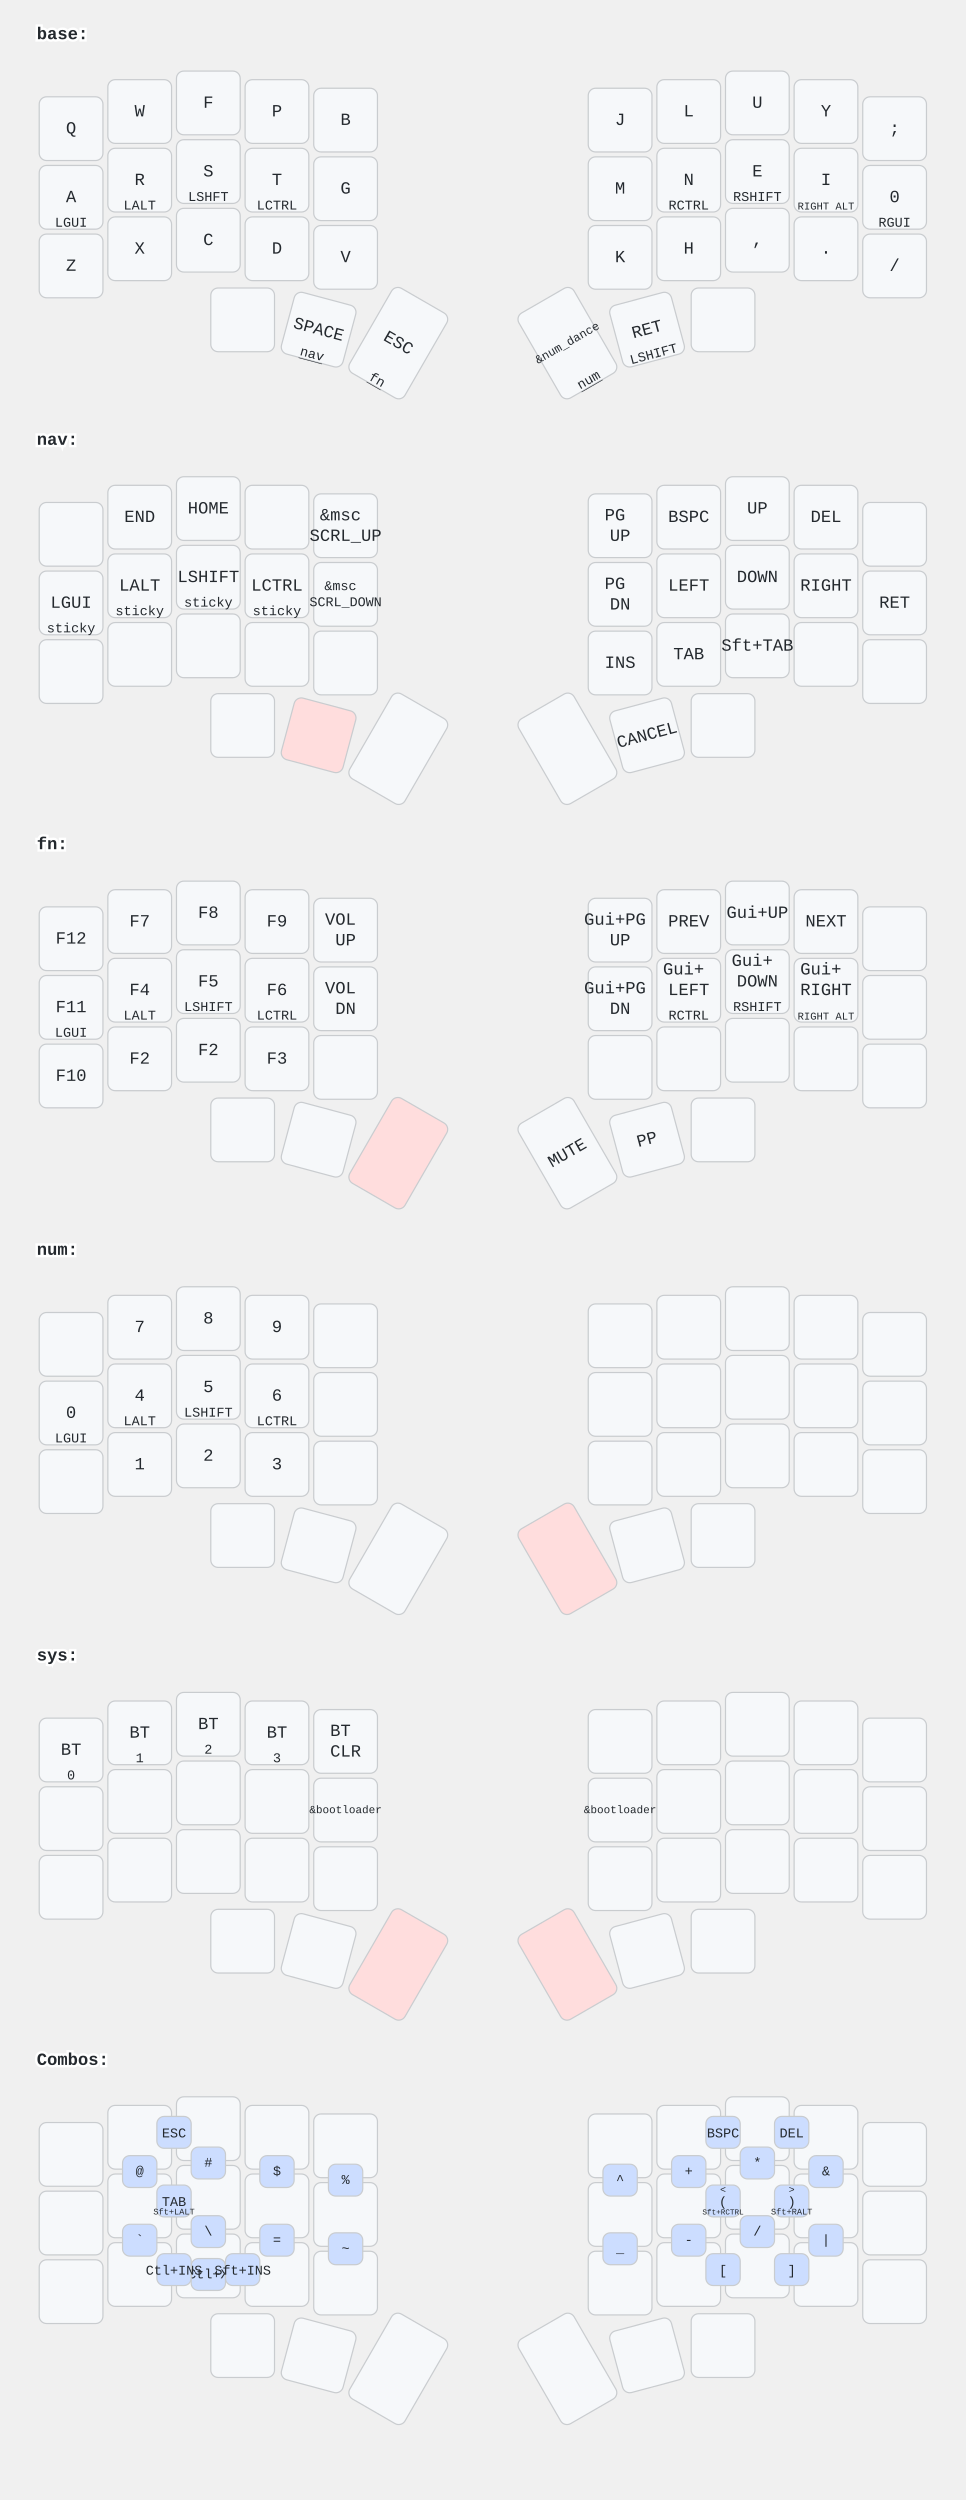
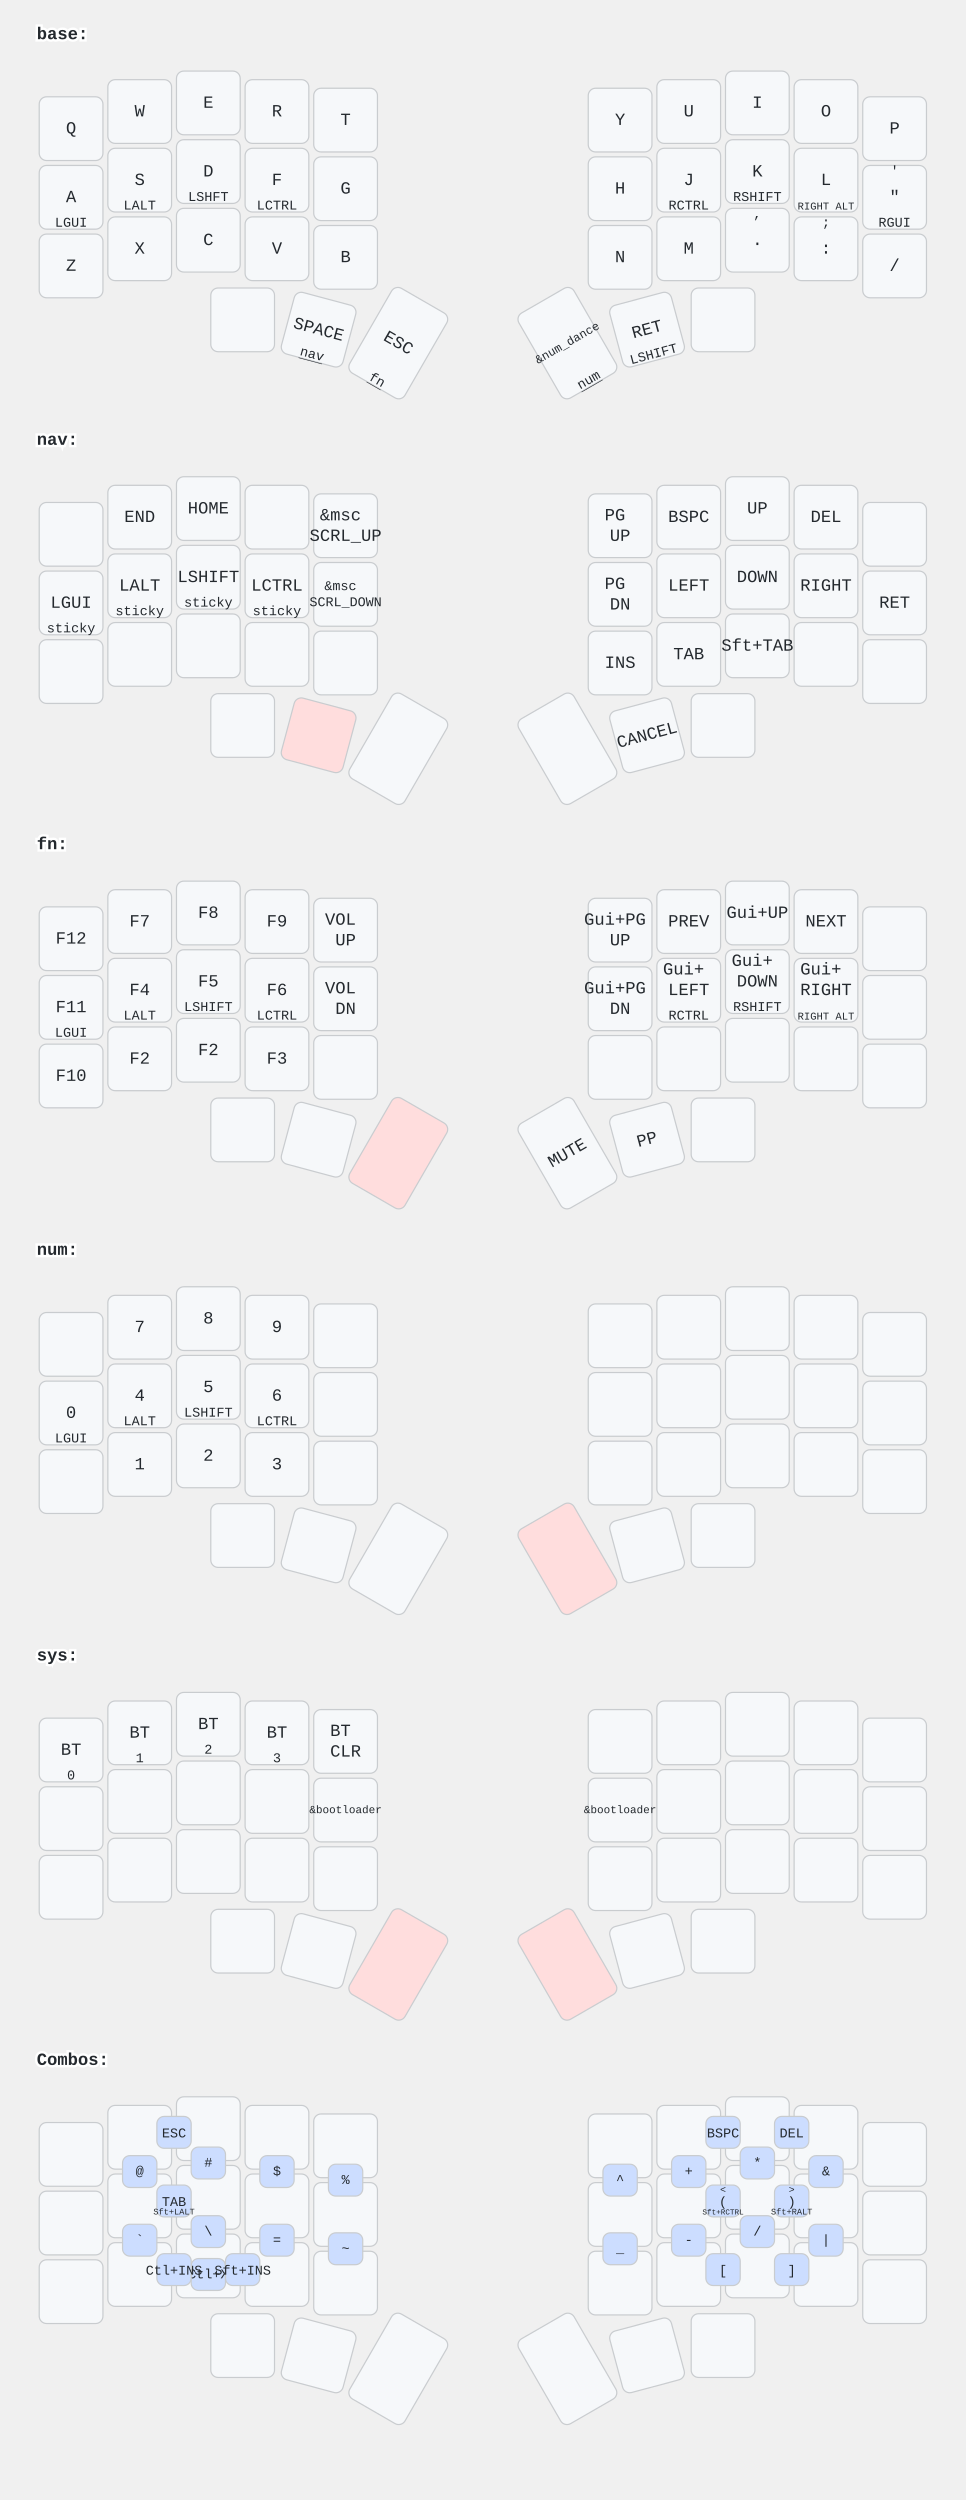
<svg xmlns="http://www.w3.org/2000/svg" width="788" height="2040" viewBox="0 0 788 2040" class="keymap">
  <style>/* inherit to force styles through use tags */
svg path {
    fill: inherit;
}

/* font and background color specifications */
svg.keymap {
    font-family: SFMono-Regular,Consolas,Liberation Mono,Menlo,monospace;
    font-size: 14px;
    font-kerning: normal;
    text-rendering: optimizeLegibility;
    fill: #24292e;
}

/* default key styling */
rect.key {
    fill: #f6f8fa;
}

rect.key, rect.combo {
    stroke: #c9cccf;
    stroke-width: 1;
}

/* default key side styling, only used is draw_key_sides is set */
rect.side {
    filter: brightness(90%);
}

/* color accent for combo boxes */
rect.combo, rect.combo-separate {
    fill: #cdf;
}

/* color accent for held keys */
rect.held, rect.combo.held {
    fill: #fdd;
}

/* color accent for ghost (optional) keys */
rect.ghost, rect.combo.ghost {
    stroke-dasharray: 4, 4;
    stroke-width: 2;
}

text {
    text-anchor: middle;
    dominant-baseline: middle;
}

/* styling for layer labels */
text.label {
    font-weight: bold;
    text-anchor: start;
    stroke: white;
    stroke-width: 4;
    paint-order: stroke;
}

/* styling for optional footer */
text.footer {
    text-anchor: end;
    dominant-baseline: auto;
    stroke: white;
    stroke-width: 4;
    paint-order: stroke;
}

/* styling for combo tap, and key non-tap label text */
text.combo, text.hold, text.shifted, text.left, text.right {
    font-size: 11px;
}

text.hold {
    text-anchor: middle;
    dominant-baseline: auto;
}

text.shifted {
    text-anchor: middle;
    dominant-baseline: hanging;
}

text.left {
    text-anchor: start;
}

text.right {
    text-anchor: end;
}

text.layer-activator {
    text-decoration: underline;
}

/* styling for hold/shifted label text in combo box */
text.combo.hold, text.combo.shifted, text.combo.left, text.combo.right {
    font-size: 8px;
}

/* lighter symbol for transparent keys */
text.trans {
    fill: #7b7e81;
}

/* styling for combo dendrons */
path.combo {
    stroke-width: 1;
    stroke: gray;
    fill: none;
}

/* Start Tabler Icons Cleanup */
/* cannot use height/width with glyphs */
.icon-tabler &gt; path {
    fill: inherit;
    stroke: inherit;
    stroke-width: 2;
}
/* hide tabler's default box */
.icon-tabler &gt; path[stroke="none"][fill="none"] {
    visibility: hidden;
}
/* End Tabler Icons Cleanup */
</style>
  <g transform="translate(30, 0)" class="layer-base">
    <text x="0" y="28" class="label" id="base">base:</text>
    <g transform="translate(0, 56)">
      <g transform="translate(28, 49)" class="key keypos-0">
        <rect rx="6" ry="6" x="-26" y="-26" width="52" height="52" class="key" />
        <text x="0" y="0" class="key tap">Q</text>
      </g>
      <g transform="translate(84, 35)" class="key keypos-1">
        <rect rx="6" ry="6" x="-26" y="-26" width="52" height="52" class="key" />
        <text x="0" y="0" class="key tap">W</text>
      </g>
      <g transform="translate(140, 28)" class="key keypos-2">
        <rect rx="6" ry="6" x="-26" y="-26" width="52" height="52" class="key" />
-         <text x="0" y="0" class="key tap">F</text>
+         <text x="0" y="0" class="key tap">E</text>
      </g>
      <g transform="translate(196, 35)" class="key keypos-3">
        <rect rx="6" ry="6" x="-26" y="-26" width="52" height="52" class="key" />
+         <text x="0" y="0" class="key tap">R</text>
+       </g>
+       <g transform="translate(252, 42)" class="key keypos-4">
+         <rect rx="6" ry="6" x="-26" y="-26" width="52" height="52" class="key" />
+         <text x="0" y="0" class="key tap">T</text>
+       </g>
+       <g transform="translate(476, 42)" class="key keypos-5">
+         <rect rx="6" ry="6" x="-26" y="-26" width="52" height="52" class="key" />
+         <text x="0" y="0" class="key tap">Y</text>
+       </g>
+       <g transform="translate(532, 35)" class="key keypos-6">
+         <rect rx="6" ry="6" x="-26" y="-26" width="52" height="52" class="key" />
+         <text x="0" y="0" class="key tap">U</text>
+       </g>
+       <g transform="translate(588, 28)" class="key keypos-7">
+         <rect rx="6" ry="6" x="-26" y="-26" width="52" height="52" class="key" />
+         <text x="0" y="0" class="key tap">I</text>
+       </g>
+       <g transform="translate(644, 35)" class="key keypos-8">
+         <rect rx="6" ry="6" x="-26" y="-26" width="52" height="52" class="key" />
+         <text x="0" y="0" class="key tap">O</text>
+       </g>
+       <g transform="translate(700, 49)" class="key keypos-9">
+         <rect rx="6" ry="6" x="-26" y="-26" width="52" height="52" class="key" />
        <text x="0" y="0" class="key tap">P</text>
-       </g>
-       <g transform="translate(252, 42)" class="key keypos-4">
-         <rect rx="6" ry="6" x="-26" y="-26" width="52" height="52" class="key" />
-         <text x="0" y="0" class="key tap">B</text>
-       </g>
-       <g transform="translate(476, 42)" class="key keypos-5">
-         <rect rx="6" ry="6" x="-26" y="-26" width="52" height="52" class="key" />
-         <text x="0" y="0" class="key tap">J</text>
-       </g>
-       <g transform="translate(532, 35)" class="key keypos-6">
-         <rect rx="6" ry="6" x="-26" y="-26" width="52" height="52" class="key" />
-         <text x="0" y="0" class="key tap">L</text>
-       </g>
-       <g transform="translate(588, 28)" class="key keypos-7">
-         <rect rx="6" ry="6" x="-26" y="-26" width="52" height="52" class="key" />
-         <text x="0" y="0" class="key tap">U</text>
-       </g>
-       <g transform="translate(644, 35)" class="key keypos-8">
-         <rect rx="6" ry="6" x="-26" y="-26" width="52" height="52" class="key" />
-         <text x="0" y="0" class="key tap">Y</text>
-       </g>
-       <g transform="translate(700, 49)" class="key keypos-9">
-         <rect rx="6" ry="6" x="-26" y="-26" width="52" height="52" class="key" />
-         <text x="0" y="0" class="key tap">;</text>
      </g>
      <g transform="translate(28, 105)" class="key keypos-10">
        <rect rx="6" ry="6" x="-26" y="-26" width="52" height="52" class="key" />
        <text x="0" y="0" class="key tap">A</text>
        <text x="0" y="24" class="key hold">LGUI</text>
      </g>
      <g transform="translate(84, 91)" class="key keypos-11">
        <rect rx="6" ry="6" x="-26" y="-26" width="52" height="52" class="key" />
-         <text x="0" y="0" class="key tap">R</text>
+         <text x="0" y="0" class="key tap">S</text>
        <text x="0" y="24" class="key hold">LALT</text>
      </g>
      <g transform="translate(140, 84)" class="key keypos-12">
        <rect rx="6" ry="6" x="-26" y="-26" width="52" height="52" class="key" />
-         <text x="0" y="0" class="key tap">S</text>
+         <text x="0" y="0" class="key tap">D</text>
        <text x="0" y="24" class="key hold">LSHFT</text>
      </g>
      <g transform="translate(196, 91)" class="key keypos-13">
        <rect rx="6" ry="6" x="-26" y="-26" width="52" height="52" class="key" />
-         <text x="0" y="0" class="key tap">T</text>
+         <text x="0" y="0" class="key tap">F</text>
        <text x="0" y="24" class="key hold">LCTRL</text>
      </g>
      <g transform="translate(252, 98)" class="key keypos-14">
        <rect rx="6" ry="6" x="-26" y="-26" width="52" height="52" class="key" />
        <text x="0" y="0" class="key tap">G</text>
      </g>
      <g transform="translate(476, 98)" class="key keypos-15">
        <rect rx="6" ry="6" x="-26" y="-26" width="52" height="52" class="key" />
-         <text x="0" y="0" class="key tap">M</text>
+         <text x="0" y="0" class="key tap">H</text>
      </g>
      <g transform="translate(532, 91)" class="key keypos-16">
        <rect rx="6" ry="6" x="-26" y="-26" width="52" height="52" class="key" />
-         <text x="0" y="0" class="key tap">N</text>
+         <text x="0" y="0" class="key tap">J</text>
        <text x="0" y="24" class="key hold">RCTRL</text>
      </g>
      <g transform="translate(588, 84)" class="key keypos-17">
        <rect rx="6" ry="6" x="-26" y="-26" width="52" height="52" class="key" />
-         <text x="0" y="0" class="key tap">E</text>
+         <text x="0" y="0" class="key tap">K</text>
        <text x="0" y="24" class="key hold">RSHIFT</text>
      </g>
      <g transform="translate(644, 91)" class="key keypos-18">
        <rect rx="6" ry="6" x="-26" y="-26" width="52" height="52" class="key" />
-         <text x="0" y="0" class="key tap">I</text>
+         <text x="0" y="0" class="key tap">L</text>
        <text x="0" y="24" class="key hold">
          <tspan style="font-size: 78%">RIGHT ALT</tspan>
        </text>
      </g>
      <g transform="translate(700, 105)" class="key keypos-19">
        <rect rx="6" ry="6" x="-26" y="-26" width="52" height="52" class="key" />
-         <text x="0" y="0" class="key tap">0</text>
+         <text x="0" y="0" class="key tap">"</text>
        <text x="0" y="24" class="key hold">RGUI</text>
+         <text x="0" y="-24" class="key shifted">'</text>
      </g>
      <g transform="translate(28, 161)" class="key keypos-20">
        <rect rx="6" ry="6" x="-26" y="-26" width="52" height="52" class="key" />
        <text x="0" y="0" class="key tap">Z</text>
      </g>
      <g transform="translate(84, 147)" class="key keypos-21">
        <rect rx="6" ry="6" x="-26" y="-26" width="52" height="52" class="key" />
        <text x="0" y="0" class="key tap">X</text>
      </g>
      <g transform="translate(140, 140)" class="key keypos-22">
        <rect rx="6" ry="6" x="-26" y="-26" width="52" height="52" class="key" />
        <text x="0" y="0" class="key tap">C</text>
      </g>
      <g transform="translate(196, 147)" class="key keypos-23">
        <rect rx="6" ry="6" x="-26" y="-26" width="52" height="52" class="key" />
-         <text x="0" y="0" class="key tap">D</text>
+         <text x="0" y="0" class="key tap">V</text>
      </g>
      <g transform="translate(252, 154)" class="key keypos-24">
        <rect rx="6" ry="6" x="-26" y="-26" width="52" height="52" class="key" />
-         <text x="0" y="0" class="key tap">V</text>
+         <text x="0" y="0" class="key tap">B</text>
      </g>
      <g transform="translate(476, 154)" class="key keypos-25">
        <rect rx="6" ry="6" x="-26" y="-26" width="52" height="52" class="key" />
-         <text x="0" y="0" class="key tap">K</text>
+         <text x="0" y="0" class="key tap">N</text>
      </g>
      <g transform="translate(532, 147)" class="key keypos-26">
        <rect rx="6" ry="6" x="-26" y="-26" width="52" height="52" class="key" />
-         <text x="0" y="0" class="key tap">H</text>
+         <text x="0" y="0" class="key tap">M</text>
      </g>
      <g transform="translate(588, 140)" class="key keypos-27">
        <rect rx="6" ry="6" x="-26" y="-26" width="52" height="52" class="key" />
-         <text x="0" y="0" class="key tap">,</text>
+         <text x="0" y="0" class="key tap">.</text>
+         <text x="0" y="-24" class="key shifted">,</text>
      </g>
      <g transform="translate(644, 147)" class="key keypos-28">
        <rect rx="6" ry="6" x="-26" y="-26" width="52" height="52" class="key" />
-         <text x="0" y="0" class="key tap">.</text>
+         <text x="0" y="0" class="key tap">:</text>
+         <text x="0" y="-24" class="key shifted">;</text>
      </g>
      <g transform="translate(700, 161)" class="key keypos-29">
        <rect rx="6" ry="6" x="-26" y="-26" width="52" height="52" class="key" />
        <text x="0" y="0" class="key tap">/</text>
      </g>
      <g transform="translate(168, 205)" class="key trans keypos-30">
        <rect rx="6" ry="6" x="-26" y="-26" width="52" height="52" class="key trans" />
      </g>
      <g transform="translate(230, 213) rotate(15.0)" class="key keypos-31">
        <rect rx="6" ry="6" x="-26" y="-26" width="52" height="52" class="key" />
        <text x="0" y="0" class="key tap">SPACE</text>
        <a href="#nav">
          <text x="0" y="24" class="key hold layer-activator">nav</text>
        </a>
      </g>
      <g transform="translate(295, 224) rotate(30.0)" class="key keypos-32">
        <rect rx="6" ry="6" x="-26" y="-40" width="52" height="80" class="key" />
        <text x="0" y="0" class="key tap">ESC</text>
        <a href="#fn">
          <text x="0" y="38" class="key hold layer-activator">fn</text>
        </a>
      </g>
      <g transform="translate(433, 224) rotate(-30.0)" class="key keypos-33">
        <rect rx="6" ry="6" x="-26" y="-40" width="52" height="80" class="key" />
        <text x="0" y="0" class="key tap">
          <tspan style="font-size: 70%">&amp;num_dance</tspan>
        </text>
        <a href="#num">
          <text x="0" y="38" class="key hold layer-activator">num</text>
        </a>
      </g>
      <g transform="translate(498, 213) rotate(-15.0)" class="key keypos-34">
        <rect rx="6" ry="6" x="-26" y="-26" width="52" height="52" class="key" />
        <text x="0" y="0" class="key tap">RET</text>
        <text x="0" y="24" class="key hold">LSHIFT</text>
      </g>
      <g transform="translate(560, 205)" class="key trans keypos-35">
        <rect rx="6" ry="6" x="-26" y="-26" width="52" height="52" class="key trans" />
      </g>
    </g>
  </g>
  <g transform="translate(30, 331)" class="layer-nav">
    <text x="0" y="28" class="label" id="nav">nav:</text>
    <g transform="translate(0, 56)">
      <g transform="translate(28, 49)" class="key trans keypos-0">
        <rect rx="6" ry="6" x="-26" y="-26" width="52" height="52" class="key trans" />
      </g>
      <g transform="translate(84, 35)" class="key keypos-1">
        <rect rx="6" ry="6" x="-26" y="-26" width="52" height="52" class="key" />
        <text x="0" y="0" class="key tap">END</text>
      </g>
      <g transform="translate(140, 28)" class="key keypos-2">
        <rect rx="6" ry="6" x="-26" y="-26" width="52" height="52" class="key" />
        <text x="0" y="0" class="key tap">HOME</text>
      </g>
      <g transform="translate(196, 35)" class="key trans keypos-3">
        <rect rx="6" ry="6" x="-26" y="-26" width="52" height="52" class="key trans" />
      </g>
      <g transform="translate(252, 42)" class="key keypos-4">
        <rect rx="6" ry="6" x="-26" y="-26" width="52" height="52" class="key" />
        <text x="0" y="0" class="key tap">
          <tspan x="0" dy="-0.6em">&amp;msc</tspan>
          <tspan x="0" dy="1.2em">SCRL_UP</tspan>
        </text>
      </g>
      <g transform="translate(476, 42)" class="key keypos-5">
        <rect rx="6" ry="6" x="-26" y="-26" width="52" height="52" class="key" />
        <text x="0" y="0" class="key tap">
          <tspan x="0" dy="-0.6em">PG</tspan>
          <tspan x="0" dy="1.2em">UP</tspan>
        </text>
      </g>
      <g transform="translate(532, 35)" class="key keypos-6">
        <rect rx="6" ry="6" x="-26" y="-26" width="52" height="52" class="key" />
        <text x="0" y="0" class="key tap">BSPC</text>
      </g>
      <g transform="translate(588, 28)" class="key keypos-7">
        <rect rx="6" ry="6" x="-26" y="-26" width="52" height="52" class="key" />
        <text x="0" y="0" class="key tap">UP</text>
      </g>
      <g transform="translate(644, 35)" class="key keypos-8">
        <rect rx="6" ry="6" x="-26" y="-26" width="52" height="52" class="key" />
        <text x="0" y="0" class="key tap">DEL</text>
      </g>
      <g transform="translate(700, 49)" class="key trans keypos-9">
        <rect rx="6" ry="6" x="-26" y="-26" width="52" height="52" class="key trans" />
      </g>
      <g transform="translate(28, 105)" class="key keypos-10">
        <rect rx="6" ry="6" x="-26" y="-26" width="52" height="52" class="key" />
        <text x="0" y="0" class="key tap">LGUI</text>
        <text x="0" y="24" class="key hold">sticky</text>
      </g>
      <g transform="translate(84, 91)" class="key keypos-11">
        <rect rx="6" ry="6" x="-26" y="-26" width="52" height="52" class="key" />
        <text x="0" y="0" class="key tap">LALT</text>
        <text x="0" y="24" class="key hold">sticky</text>
      </g>
      <g transform="translate(140, 84)" class="key keypos-12">
        <rect rx="6" ry="6" x="-26" y="-26" width="52" height="52" class="key" />
        <text x="0" y="0" class="key tap">LSHIFT</text>
        <text x="0" y="24" class="key hold">sticky</text>
      </g>
      <g transform="translate(196, 91)" class="key keypos-13">
        <rect rx="6" ry="6" x="-26" y="-26" width="52" height="52" class="key" />
        <text x="0" y="0" class="key tap">LCTRL</text>
        <text x="0" y="24" class="key hold">sticky</text>
      </g>
      <g transform="translate(252, 98)" class="key keypos-14">
        <rect rx="6" ry="6" x="-26" y="-26" width="52" height="52" class="key" />
        <text x="0" y="0" class="key tap">
          <tspan x="0" dy="-0.6em" style="font-size: 78%">&amp;msc</tspan>
          <tspan x="0" dy="1.2em" style="font-size: 78%">SCRL_DOWN</tspan>
        </text>
      </g>
      <g transform="translate(476, 98)" class="key keypos-15">
        <rect rx="6" ry="6" x="-26" y="-26" width="52" height="52" class="key" />
        <text x="0" y="0" class="key tap">
          <tspan x="0" dy="-0.6em">PG</tspan>
          <tspan x="0" dy="1.2em">DN</tspan>
        </text>
      </g>
      <g transform="translate(532, 91)" class="key keypos-16">
        <rect rx="6" ry="6" x="-26" y="-26" width="52" height="52" class="key" />
        <text x="0" y="0" class="key tap">LEFT</text>
      </g>
      <g transform="translate(588, 84)" class="key keypos-17">
        <rect rx="6" ry="6" x="-26" y="-26" width="52" height="52" class="key" />
        <text x="0" y="0" class="key tap">DOWN</text>
      </g>
      <g transform="translate(644, 91)" class="key keypos-18">
        <rect rx="6" ry="6" x="-26" y="-26" width="52" height="52" class="key" />
        <text x="0" y="0" class="key tap">RIGHT</text>
      </g>
      <g transform="translate(700, 105)" class="key keypos-19">
        <rect rx="6" ry="6" x="-26" y="-26" width="52" height="52" class="key" />
        <text x="0" y="0" class="key tap">RET</text>
      </g>
      <g transform="translate(28, 161)" class="key trans keypos-20">
        <rect rx="6" ry="6" x="-26" y="-26" width="52" height="52" class="key trans" />
      </g>
      <g transform="translate(84, 147)" class="key trans keypos-21">
        <rect rx="6" ry="6" x="-26" y="-26" width="52" height="52" class="key trans" />
      </g>
      <g transform="translate(140, 140)" class="key trans keypos-22">
        <rect rx="6" ry="6" x="-26" y="-26" width="52" height="52" class="key trans" />
      </g>
      <g transform="translate(196, 147)" class="key trans keypos-23">
        <rect rx="6" ry="6" x="-26" y="-26" width="52" height="52" class="key trans" />
      </g>
      <g transform="translate(252, 154)" class="key trans keypos-24">
        <rect rx="6" ry="6" x="-26" y="-26" width="52" height="52" class="key trans" />
      </g>
      <g transform="translate(476, 154)" class="key keypos-25">
        <rect rx="6" ry="6" x="-26" y="-26" width="52" height="52" class="key" />
        <text x="0" y="0" class="key tap">INS</text>
      </g>
      <g transform="translate(532, 147)" class="key keypos-26">
        <rect rx="6" ry="6" x="-26" y="-26" width="52" height="52" class="key" />
        <text x="0" y="0" class="key tap">TAB</text>
      </g>
      <g transform="translate(588, 140)" class="key keypos-27">
        <rect rx="6" ry="6" x="-26" y="-26" width="52" height="52" class="key" />
        <text x="0" y="0" class="key tap">Sft+TAB</text>
      </g>
      <g transform="translate(644, 147)" class="key trans keypos-28">
        <rect rx="6" ry="6" x="-26" y="-26" width="52" height="52" class="key trans" />
      </g>
      <g transform="translate(700, 161)" class="key trans keypos-29">
        <rect rx="6" ry="6" x="-26" y="-26" width="52" height="52" class="key trans" />
      </g>
      <g transform="translate(168, 205)" class="key trans keypos-30">
        <rect rx="6" ry="6" x="-26" y="-26" width="52" height="52" class="key trans" />
      </g>
      <g transform="translate(230, 213) rotate(15.0)" class="key held keypos-31">
        <rect rx="6" ry="6" x="-26" y="-26" width="52" height="52" class="key held" />
      </g>
      <g transform="translate(295, 224) rotate(30.0)" class="key trans keypos-32">
        <rect rx="6" ry="6" x="-26" y="-40" width="52" height="80" class="key trans" />
      </g>
      <g transform="translate(433, 224) rotate(-30.0)" class="key trans keypos-33">
        <rect rx="6" ry="6" x="-26" y="-40" width="52" height="80" class="key trans" />
      </g>
      <g transform="translate(498, 213) rotate(-15.0)" class="key keypos-34">
        <rect rx="6" ry="6" x="-26" y="-26" width="52" height="52" class="key" />
        <text x="0" y="0" class="key tap">CANCEL</text>
      </g>
      <g transform="translate(560, 205)" class="key trans keypos-35">
        <rect rx="6" ry="6" x="-26" y="-26" width="52" height="52" class="key trans" />
      </g>
    </g>
  </g>
  <g transform="translate(30, 661)" class="layer-fn">
    <text x="0" y="28" class="label" id="fn">fn:</text>
    <g transform="translate(0, 56)">
      <g transform="translate(28, 49)" class="key keypos-0">
        <rect rx="6" ry="6" x="-26" y="-26" width="52" height="52" class="key" />
        <text x="0" y="0" class="key tap">F12</text>
      </g>
      <g transform="translate(84, 35)" class="key keypos-1">
        <rect rx="6" ry="6" x="-26" y="-26" width="52" height="52" class="key" />
        <text x="0" y="0" class="key tap">F7</text>
      </g>
      <g transform="translate(140, 28)" class="key keypos-2">
        <rect rx="6" ry="6" x="-26" y="-26" width="52" height="52" class="key" />
        <text x="0" y="0" class="key tap">F8</text>
      </g>
      <g transform="translate(196, 35)" class="key keypos-3">
        <rect rx="6" ry="6" x="-26" y="-26" width="52" height="52" class="key" />
        <text x="0" y="0" class="key tap">F9</text>
      </g>
      <g transform="translate(252, 42)" class="key keypos-4">
        <rect rx="6" ry="6" x="-26" y="-26" width="52" height="52" class="key" />
        <text x="0" y="0" class="key tap">
          <tspan x="0" dy="-0.6em">VOL</tspan>
          <tspan x="0" dy="1.2em">UP</tspan>
        </text>
      </g>
      <g transform="translate(476, 42)" class="key keypos-5">
        <rect rx="6" ry="6" x="-26" y="-26" width="52" height="52" class="key" />
        <text x="0" y="0" class="key tap">
          <tspan x="0" dy="-0.6em">Gui+PG</tspan>
          <tspan x="0" dy="1.2em">UP</tspan>
        </text>
      </g>
      <g transform="translate(532, 35)" class="key keypos-6">
        <rect rx="6" ry="6" x="-26" y="-26" width="52" height="52" class="key" />
        <text x="0" y="0" class="key tap">PREV</text>
      </g>
      <g transform="translate(588, 28)" class="key keypos-7">
        <rect rx="6" ry="6" x="-26" y="-26" width="52" height="52" class="key" />
        <text x="0" y="0" class="key tap">Gui+UP</text>
      </g>
      <g transform="translate(644, 35)" class="key keypos-8">
        <rect rx="6" ry="6" x="-26" y="-26" width="52" height="52" class="key" />
        <text x="0" y="0" class="key tap">NEXT</text>
      </g>
      <g transform="translate(700, 49)" class="key trans keypos-9">
        <rect rx="6" ry="6" x="-26" y="-26" width="52" height="52" class="key trans" />
      </g>
      <g transform="translate(28, 105)" class="key keypos-10">
        <rect rx="6" ry="6" x="-26" y="-26" width="52" height="52" class="key" />
        <text x="0" y="0" class="key tap">F11</text>
        <text x="0" y="24" class="key hold">LGUI</text>
      </g>
      <g transform="translate(84, 91)" class="key keypos-11">
        <rect rx="6" ry="6" x="-26" y="-26" width="52" height="52" class="key" />
        <text x="0" y="0" class="key tap">F4</text>
        <text x="0" y="24" class="key hold">LALT</text>
      </g>
      <g transform="translate(140, 84)" class="key keypos-12">
        <rect rx="6" ry="6" x="-26" y="-26" width="52" height="52" class="key" />
        <text x="0" y="0" class="key tap">F5</text>
        <text x="0" y="24" class="key hold">LSHIFT</text>
      </g>
      <g transform="translate(196, 91)" class="key keypos-13">
        <rect rx="6" ry="6" x="-26" y="-26" width="52" height="52" class="key" />
        <text x="0" y="0" class="key tap">F6</text>
        <text x="0" y="24" class="key hold">LCTRL</text>
      </g>
      <g transform="translate(252, 98)" class="key keypos-14">
        <rect rx="6" ry="6" x="-26" y="-26" width="52" height="52" class="key" />
        <text x="0" y="0" class="key tap">
          <tspan x="0" dy="-0.6em">VOL</tspan>
          <tspan x="0" dy="1.2em">DN</tspan>
        </text>
      </g>
      <g transform="translate(476, 98)" class="key keypos-15">
        <rect rx="6" ry="6" x="-26" y="-26" width="52" height="52" class="key" />
        <text x="0" y="0" class="key tap">
          <tspan x="0" dy="-0.6em">Gui+PG</tspan>
          <tspan x="0" dy="1.2em">DN</tspan>
        </text>
      </g>
      <g transform="translate(532, 91)" class="key keypos-16">
        <rect rx="6" ry="6" x="-26" y="-26" width="52" height="52" class="key" />
        <text x="0" y="0" class="key tap">
          <tspan x="0" dy="-1.2em">Gui+</tspan>
          <tspan x="0" dy="1.2em">LEFT</tspan>
        </text>
        <text x="0" y="24" class="key hold">RCTRL</text>
      </g>
      <g transform="translate(588, 84)" class="key keypos-17">
        <rect rx="6" ry="6" x="-26" y="-26" width="52" height="52" class="key" />
        <text x="0" y="0" class="key tap">
          <tspan x="0" dy="-1.2em">Gui+</tspan>
          <tspan x="0" dy="1.2em">DOWN</tspan>
        </text>
        <text x="0" y="24" class="key hold">RSHIFT</text>
      </g>
      <g transform="translate(644, 91)" class="key keypos-18">
        <rect rx="6" ry="6" x="-26" y="-26" width="52" height="52" class="key" />
        <text x="0" y="0" class="key tap">
          <tspan x="0" dy="-1.2em">Gui+</tspan>
          <tspan x="0" dy="1.2em">RIGHT</tspan>
        </text>
        <text x="0" y="24" class="key hold">
          <tspan style="font-size: 78%">RIGHT ALT</tspan>
        </text>
      </g>
      <g transform="translate(700, 105)" class="key trans keypos-19">
        <rect rx="6" ry="6" x="-26" y="-26" width="52" height="52" class="key trans" />
      </g>
      <g transform="translate(28, 161)" class="key keypos-20">
        <rect rx="6" ry="6" x="-26" y="-26" width="52" height="52" class="key" />
        <text x="0" y="0" class="key tap">F10</text>
      </g>
      <g transform="translate(84, 147)" class="key keypos-21">
        <rect rx="6" ry="6" x="-26" y="-26" width="52" height="52" class="key" />
        <text x="0" y="0" class="key tap">F2</text>
      </g>
      <g transform="translate(140, 140)" class="key keypos-22">
        <rect rx="6" ry="6" x="-26" y="-26" width="52" height="52" class="key" />
        <text x="0" y="0" class="key tap">F2</text>
      </g>
      <g transform="translate(196, 147)" class="key keypos-23">
        <rect rx="6" ry="6" x="-26" y="-26" width="52" height="52" class="key" />
        <text x="0" y="0" class="key tap">F3</text>
      </g>
      <g transform="translate(252, 154)" class="key trans keypos-24">
        <rect rx="6" ry="6" x="-26" y="-26" width="52" height="52" class="key trans" />
      </g>
      <g transform="translate(476, 154)" class="key trans keypos-25">
        <rect rx="6" ry="6" x="-26" y="-26" width="52" height="52" class="key trans" />
      </g>
      <g transform="translate(532, 147)" class="key trans keypos-26">
        <rect rx="6" ry="6" x="-26" y="-26" width="52" height="52" class="key trans" />
      </g>
      <g transform="translate(588, 140)" class="key trans keypos-27">
        <rect rx="6" ry="6" x="-26" y="-26" width="52" height="52" class="key trans" />
      </g>
      <g transform="translate(644, 147)" class="key trans keypos-28">
        <rect rx="6" ry="6" x="-26" y="-26" width="52" height="52" class="key trans" />
      </g>
      <g transform="translate(700, 161)" class="key trans keypos-29">
        <rect rx="6" ry="6" x="-26" y="-26" width="52" height="52" class="key trans" />
      </g>
      <g transform="translate(168, 205)" class="key trans keypos-30">
        <rect rx="6" ry="6" x="-26" y="-26" width="52" height="52" class="key trans" />
      </g>
      <g transform="translate(230, 213) rotate(15.0)" class="key trans keypos-31">
        <rect rx="6" ry="6" x="-26" y="-26" width="52" height="52" class="key trans" />
      </g>
      <g transform="translate(295, 224) rotate(30.0)" class="key held keypos-32">
        <rect rx="6" ry="6" x="-26" y="-40" width="52" height="80" class="key held" />
      </g>
      <g transform="translate(433, 224) rotate(-30.0)" class="key keypos-33">
        <rect rx="6" ry="6" x="-26" y="-40" width="52" height="80" class="key" />
        <text x="0" y="0" class="key tap">MUTE</text>
      </g>
      <g transform="translate(498, 213) rotate(-15.0)" class="key keypos-34">
        <rect rx="6" ry="6" x="-26" y="-26" width="52" height="52" class="key" />
        <text x="0" y="0" class="key tap">PP</text>
      </g>
      <g transform="translate(560, 205)" class="key trans keypos-35">
        <rect rx="6" ry="6" x="-26" y="-26" width="52" height="52" class="key trans" />
      </g>
    </g>
  </g>
  <g transform="translate(30, 992)" class="layer-num">
    <text x="0" y="28" class="label" id="num">num:</text>
    <g transform="translate(0, 56)">
      <g transform="translate(28, 49)" class="key trans keypos-0">
        <rect rx="6" ry="6" x="-26" y="-26" width="52" height="52" class="key trans" />
      </g>
      <g transform="translate(84, 35)" class="key keypos-1">
        <rect rx="6" ry="6" x="-26" y="-26" width="52" height="52" class="key" />
        <text x="0" y="0" class="key tap">7</text>
      </g>
      <g transform="translate(140, 28)" class="key keypos-2">
        <rect rx="6" ry="6" x="-26" y="-26" width="52" height="52" class="key" />
        <text x="0" y="0" class="key tap">8</text>
      </g>
      <g transform="translate(196, 35)" class="key keypos-3">
        <rect rx="6" ry="6" x="-26" y="-26" width="52" height="52" class="key" />
        <text x="0" y="0" class="key tap">9</text>
      </g>
      <g transform="translate(252, 42)" class="key trans keypos-4">
        <rect rx="6" ry="6" x="-26" y="-26" width="52" height="52" class="key trans" />
      </g>
      <g transform="translate(476, 42)" class="key trans keypos-5">
        <rect rx="6" ry="6" x="-26" y="-26" width="52" height="52" class="key trans" />
      </g>
      <g transform="translate(532, 35)" class="key trans keypos-6">
        <rect rx="6" ry="6" x="-26" y="-26" width="52" height="52" class="key trans" />
      </g>
      <g transform="translate(588, 28)" class="key trans keypos-7">
        <rect rx="6" ry="6" x="-26" y="-26" width="52" height="52" class="key trans" />
      </g>
      <g transform="translate(644, 35)" class="key trans keypos-8">
        <rect rx="6" ry="6" x="-26" y="-26" width="52" height="52" class="key trans" />
      </g>
      <g transform="translate(700, 49)" class="key trans keypos-9">
        <rect rx="6" ry="6" x="-26" y="-26" width="52" height="52" class="key trans" />
      </g>
      <g transform="translate(28, 105)" class="key keypos-10">
        <rect rx="6" ry="6" x="-26" y="-26" width="52" height="52" class="key" />
        <text x="0" y="0" class="key tap">0</text>
        <text x="0" y="24" class="key hold">LGUI</text>
      </g>
      <g transform="translate(84, 91)" class="key keypos-11">
        <rect rx="6" ry="6" x="-26" y="-26" width="52" height="52" class="key" />
        <text x="0" y="0" class="key tap">4</text>
        <text x="0" y="24" class="key hold">LALT</text>
      </g>
      <g transform="translate(140, 84)" class="key keypos-12">
        <rect rx="6" ry="6" x="-26" y="-26" width="52" height="52" class="key" />
        <text x="0" y="0" class="key tap">5</text>
        <text x="0" y="24" class="key hold">LSHIFT</text>
      </g>
      <g transform="translate(196, 91)" class="key keypos-13">
        <rect rx="6" ry="6" x="-26" y="-26" width="52" height="52" class="key" />
        <text x="0" y="0" class="key tap">6</text>
        <text x="0" y="24" class="key hold">LCTRL</text>
      </g>
      <g transform="translate(252, 98)" class="key trans keypos-14">
        <rect rx="6" ry="6" x="-26" y="-26" width="52" height="52" class="key trans" />
      </g>
      <g transform="translate(476, 98)" class="key trans keypos-15">
        <rect rx="6" ry="6" x="-26" y="-26" width="52" height="52" class="key trans" />
      </g>
      <g transform="translate(532, 91)" class="key trans keypos-16">
        <rect rx="6" ry="6" x="-26" y="-26" width="52" height="52" class="key trans" />
      </g>
      <g transform="translate(588, 84)" class="key trans keypos-17">
        <rect rx="6" ry="6" x="-26" y="-26" width="52" height="52" class="key trans" />
      </g>
      <g transform="translate(644, 91)" class="key trans keypos-18">
        <rect rx="6" ry="6" x="-26" y="-26" width="52" height="52" class="key trans" />
      </g>
      <g transform="translate(700, 105)" class="key trans keypos-19">
        <rect rx="6" ry="6" x="-26" y="-26" width="52" height="52" class="key trans" />
      </g>
      <g transform="translate(28, 161)" class="key trans keypos-20">
        <rect rx="6" ry="6" x="-26" y="-26" width="52" height="52" class="key trans" />
      </g>
      <g transform="translate(84, 147)" class="key keypos-21">
        <rect rx="6" ry="6" x="-26" y="-26" width="52" height="52" class="key" />
        <text x="0" y="0" class="key tap">1</text>
      </g>
      <g transform="translate(140, 140)" class="key keypos-22">
        <rect rx="6" ry="6" x="-26" y="-26" width="52" height="52" class="key" />
        <text x="0" y="0" class="key tap">2</text>
      </g>
      <g transform="translate(196, 147)" class="key keypos-23">
        <rect rx="6" ry="6" x="-26" y="-26" width="52" height="52" class="key" />
        <text x="0" y="0" class="key tap">3</text>
      </g>
      <g transform="translate(252, 154)" class="key trans keypos-24">
        <rect rx="6" ry="6" x="-26" y="-26" width="52" height="52" class="key trans" />
      </g>
      <g transform="translate(476, 154)" class="key trans keypos-25">
        <rect rx="6" ry="6" x="-26" y="-26" width="52" height="52" class="key trans" />
      </g>
      <g transform="translate(532, 147)" class="key trans keypos-26">
        <rect rx="6" ry="6" x="-26" y="-26" width="52" height="52" class="key trans" />
      </g>
      <g transform="translate(588, 140)" class="key trans keypos-27">
        <rect rx="6" ry="6" x="-26" y="-26" width="52" height="52" class="key trans" />
      </g>
      <g transform="translate(644, 147)" class="key trans keypos-28">
        <rect rx="6" ry="6" x="-26" y="-26" width="52" height="52" class="key trans" />
      </g>
      <g transform="translate(700, 161)" class="key trans keypos-29">
        <rect rx="6" ry="6" x="-26" y="-26" width="52" height="52" class="key trans" />
      </g>
      <g transform="translate(168, 205)" class="key trans keypos-30">
        <rect rx="6" ry="6" x="-26" y="-26" width="52" height="52" class="key trans" />
      </g>
      <g transform="translate(230, 213) rotate(15.0)" class="key trans keypos-31">
        <rect rx="6" ry="6" x="-26" y="-26" width="52" height="52" class="key trans" />
      </g>
      <g transform="translate(295, 224) rotate(30.0)" class="key trans keypos-32">
        <rect rx="6" ry="6" x="-26" y="-40" width="52" height="80" class="key trans" />
      </g>
      <g transform="translate(433, 224) rotate(-30.0)" class="key held keypos-33">
        <rect rx="6" ry="6" x="-26" y="-40" width="52" height="80" class="key held" />
      </g>
      <g transform="translate(498, 213) rotate(-15.0)" class="key trans keypos-34">
        <rect rx="6" ry="6" x="-26" y="-26" width="52" height="52" class="key trans" />
      </g>
      <g transform="translate(560, 205)" class="key trans keypos-35">
        <rect rx="6" ry="6" x="-26" y="-26" width="52" height="52" class="key trans" />
      </g>
    </g>
  </g>
  <g transform="translate(30, 1323)" class="layer-sys">
    <text x="0" y="28" class="label" id="sys">sys:</text>
    <g transform="translate(0, 56)">
      <g transform="translate(28, 49)" class="key keypos-0">
        <rect rx="6" ry="6" x="-26" y="-26" width="52" height="52" class="key" />
        <text x="0" y="0" class="key tap">BT</text>
        <text x="0" y="24" class="key hold">0</text>
      </g>
      <g transform="translate(84, 35)" class="key keypos-1">
        <rect rx="6" ry="6" x="-26" y="-26" width="52" height="52" class="key" />
        <text x="0" y="0" class="key tap">BT</text>
        <text x="0" y="24" class="key hold">1</text>
      </g>
      <g transform="translate(140, 28)" class="key keypos-2">
        <rect rx="6" ry="6" x="-26" y="-26" width="52" height="52" class="key" />
        <text x="0" y="0" class="key tap">BT</text>
        <text x="0" y="24" class="key hold">2</text>
      </g>
      <g transform="translate(196, 35)" class="key keypos-3">
        <rect rx="6" ry="6" x="-26" y="-26" width="52" height="52" class="key" />
        <text x="0" y="0" class="key tap">BT</text>
        <text x="0" y="24" class="key hold">3</text>
      </g>
      <g transform="translate(252, 42)" class="key keypos-4">
        <rect rx="6" ry="6" x="-26" y="-26" width="52" height="52" class="key" />
        <text x="0" y="0" class="key tap">
          <tspan x="0" dy="-0.6em">BT</tspan>
          <tspan x="0" dy="1.2em">CLR</tspan>
        </text>
      </g>
      <g transform="translate(476, 42)" class="key trans keypos-5">
        <rect rx="6" ry="6" x="-26" y="-26" width="52" height="52" class="key trans" />
      </g>
      <g transform="translate(532, 35)" class="key trans keypos-6">
        <rect rx="6" ry="6" x="-26" y="-26" width="52" height="52" class="key trans" />
      </g>
      <g transform="translate(588, 28)" class="key trans keypos-7">
        <rect rx="6" ry="6" x="-26" y="-26" width="52" height="52" class="key trans" />
      </g>
      <g transform="translate(644, 35)" class="key trans keypos-8">
        <rect rx="6" ry="6" x="-26" y="-26" width="52" height="52" class="key trans" />
      </g>
      <g transform="translate(700, 49)" class="key trans keypos-9">
        <rect rx="6" ry="6" x="-26" y="-26" width="52" height="52" class="key trans" />
      </g>
      <g transform="translate(28, 105)" class="key trans keypos-10">
        <rect rx="6" ry="6" x="-26" y="-26" width="52" height="52" class="key trans" />
      </g>
      <g transform="translate(84, 91)" class="key trans keypos-11">
        <rect rx="6" ry="6" x="-26" y="-26" width="52" height="52" class="key trans" />
      </g>
      <g transform="translate(140, 84)" class="key trans keypos-12">
        <rect rx="6" ry="6" x="-26" y="-26" width="52" height="52" class="key trans" />
      </g>
      <g transform="translate(196, 91)" class="key trans keypos-13">
        <rect rx="6" ry="6" x="-26" y="-26" width="52" height="52" class="key trans" />
      </g>
      <g transform="translate(252, 98)" class="key keypos-14">
        <rect rx="6" ry="6" x="-26" y="-26" width="52" height="52" class="key" />
        <text x="0" y="0" class="key tap">
          <tspan style="font-size: 64%">&amp;bootloader</tspan>
        </text>
      </g>
      <g transform="translate(476, 98)" class="key keypos-15">
        <rect rx="6" ry="6" x="-26" y="-26" width="52" height="52" class="key" />
        <text x="0" y="0" class="key tap">
          <tspan style="font-size: 64%">&amp;bootloader</tspan>
        </text>
      </g>
      <g transform="translate(532, 91)" class="key trans keypos-16">
        <rect rx="6" ry="6" x="-26" y="-26" width="52" height="52" class="key trans" />
      </g>
      <g transform="translate(588, 84)" class="key trans keypos-17">
        <rect rx="6" ry="6" x="-26" y="-26" width="52" height="52" class="key trans" />
      </g>
      <g transform="translate(644, 91)" class="key trans keypos-18">
        <rect rx="6" ry="6" x="-26" y="-26" width="52" height="52" class="key trans" />
      </g>
      <g transform="translate(700, 105)" class="key trans keypos-19">
        <rect rx="6" ry="6" x="-26" y="-26" width="52" height="52" class="key trans" />
      </g>
      <g transform="translate(28, 161)" class="key trans keypos-20">
        <rect rx="6" ry="6" x="-26" y="-26" width="52" height="52" class="key trans" />
      </g>
      <g transform="translate(84, 147)" class="key trans keypos-21">
        <rect rx="6" ry="6" x="-26" y="-26" width="52" height="52" class="key trans" />
      </g>
      <g transform="translate(140, 140)" class="key trans keypos-22">
        <rect rx="6" ry="6" x="-26" y="-26" width="52" height="52" class="key trans" />
      </g>
      <g transform="translate(196, 147)" class="key trans keypos-23">
        <rect rx="6" ry="6" x="-26" y="-26" width="52" height="52" class="key trans" />
      </g>
      <g transform="translate(252, 154)" class="key trans keypos-24">
        <rect rx="6" ry="6" x="-26" y="-26" width="52" height="52" class="key trans" />
      </g>
      <g transform="translate(476, 154)" class="key trans keypos-25">
        <rect rx="6" ry="6" x="-26" y="-26" width="52" height="52" class="key trans" />
      </g>
      <g transform="translate(532, 147)" class="key trans keypos-26">
        <rect rx="6" ry="6" x="-26" y="-26" width="52" height="52" class="key trans" />
      </g>
      <g transform="translate(588, 140)" class="key trans keypos-27">
        <rect rx="6" ry="6" x="-26" y="-26" width="52" height="52" class="key trans" />
      </g>
      <g transform="translate(644, 147)" class="key trans keypos-28">
        <rect rx="6" ry="6" x="-26" y="-26" width="52" height="52" class="key trans" />
      </g>
      <g transform="translate(700, 161)" class="key trans keypos-29">
        <rect rx="6" ry="6" x="-26" y="-26" width="52" height="52" class="key trans" />
      </g>
      <g transform="translate(168, 205)" class="key trans keypos-30">
        <rect rx="6" ry="6" x="-26" y="-26" width="52" height="52" class="key trans" />
      </g>
      <g transform="translate(230, 213) rotate(15.0)" class="key trans keypos-31">
        <rect rx="6" ry="6" x="-26" y="-26" width="52" height="52" class="key trans" />
      </g>
      <g transform="translate(295, 224) rotate(30.0)" class="key held keypos-32">
        <rect rx="6" ry="6" x="-26" y="-40" width="52" height="80" class="key held" />
      </g>
      <g transform="translate(433, 224) rotate(-30.0)" class="key held keypos-33">
        <rect rx="6" ry="6" x="-26" y="-40" width="52" height="80" class="key held" />
      </g>
      <g transform="translate(498, 213) rotate(-15.0)" class="key trans keypos-34">
        <rect rx="6" ry="6" x="-26" y="-26" width="52" height="52" class="key trans" />
      </g>
      <g transform="translate(560, 205)" class="key trans keypos-35">
        <rect rx="6" ry="6" x="-26" y="-26" width="52" height="52" class="key trans" />
      </g>
    </g>
  </g>
  <g transform="translate(30, 1653)" class="layer-Combos">
    <text x="0" y="28" class="label" id="Combos">Combos:</text>
    <g transform="translate(0, 56)">
      <g transform="translate(28, 49)" class="key keypos-0">
        <rect rx="6" ry="6" x="-26" y="-26" width="52" height="52" class="key" />
      </g>
      <g transform="translate(84, 35)" class="key keypos-1">
        <rect rx="6" ry="6" x="-26" y="-26" width="52" height="52" class="key" />
      </g>
      <g transform="translate(140, 28)" class="key keypos-2">
        <rect rx="6" ry="6" x="-26" y="-26" width="52" height="52" class="key" />
      </g>
      <g transform="translate(196, 35)" class="key keypos-3">
        <rect rx="6" ry="6" x="-26" y="-26" width="52" height="52" class="key" />
      </g>
      <g transform="translate(252, 42)" class="key keypos-4">
        <rect rx="6" ry="6" x="-26" y="-26" width="52" height="52" class="key" />
      </g>
      <g transform="translate(476, 42)" class="key keypos-5">
        <rect rx="6" ry="6" x="-26" y="-26" width="52" height="52" class="key" />
      </g>
      <g transform="translate(532, 35)" class="key keypos-6">
        <rect rx="6" ry="6" x="-26" y="-26" width="52" height="52" class="key" />
      </g>
      <g transform="translate(588, 28)" class="key keypos-7">
        <rect rx="6" ry="6" x="-26" y="-26" width="52" height="52" class="key" />
      </g>
      <g transform="translate(644, 35)" class="key keypos-8">
        <rect rx="6" ry="6" x="-26" y="-26" width="52" height="52" class="key" />
      </g>
      <g transform="translate(700, 49)" class="key keypos-9">
        <rect rx="6" ry="6" x="-26" y="-26" width="52" height="52" class="key" />
      </g>
      <g transform="translate(28, 105)" class="key keypos-10">
        <rect rx="6" ry="6" x="-26" y="-26" width="52" height="52" class="key" />
      </g>
      <g transform="translate(84, 91)" class="key keypos-11">
        <rect rx="6" ry="6" x="-26" y="-26" width="52" height="52" class="key" />
      </g>
      <g transform="translate(140, 84)" class="key keypos-12">
        <rect rx="6" ry="6" x="-26" y="-26" width="52" height="52" class="key" />
      </g>
      <g transform="translate(196, 91)" class="key keypos-13">
        <rect rx="6" ry="6" x="-26" y="-26" width="52" height="52" class="key" />
      </g>
      <g transform="translate(252, 98)" class="key keypos-14">
        <rect rx="6" ry="6" x="-26" y="-26" width="52" height="52" class="key" />
      </g>
      <g transform="translate(476, 98)" class="key keypos-15">
        <rect rx="6" ry="6" x="-26" y="-26" width="52" height="52" class="key" />
      </g>
      <g transform="translate(532, 91)" class="key keypos-16">
        <rect rx="6" ry="6" x="-26" y="-26" width="52" height="52" class="key" />
      </g>
      <g transform="translate(588, 84)" class="key keypos-17">
        <rect rx="6" ry="6" x="-26" y="-26" width="52" height="52" class="key" />
      </g>
      <g transform="translate(644, 91)" class="key keypos-18">
        <rect rx="6" ry="6" x="-26" y="-26" width="52" height="52" class="key" />
      </g>
      <g transform="translate(700, 105)" class="key keypos-19">
        <rect rx="6" ry="6" x="-26" y="-26" width="52" height="52" class="key" />
      </g>
      <g transform="translate(28, 161)" class="key keypos-20">
        <rect rx="6" ry="6" x="-26" y="-26" width="52" height="52" class="key" />
      </g>
      <g transform="translate(84, 147)" class="key keypos-21">
        <rect rx="6" ry="6" x="-26" y="-26" width="52" height="52" class="key" />
      </g>
      <g transform="translate(140, 140)" class="key keypos-22">
        <rect rx="6" ry="6" x="-26" y="-26" width="52" height="52" class="key" />
      </g>
      <g transform="translate(196, 147)" class="key keypos-23">
        <rect rx="6" ry="6" x="-26" y="-26" width="52" height="52" class="key" />
      </g>
      <g transform="translate(252, 154)" class="key keypos-24">
        <rect rx="6" ry="6" x="-26" y="-26" width="52" height="52" class="key" />
      </g>
      <g transform="translate(476, 154)" class="key keypos-25">
        <rect rx="6" ry="6" x="-26" y="-26" width="52" height="52" class="key" />
      </g>
      <g transform="translate(532, 147)" class="key keypos-26">
        <rect rx="6" ry="6" x="-26" y="-26" width="52" height="52" class="key" />
      </g>
      <g transform="translate(588, 140)" class="key keypos-27">
        <rect rx="6" ry="6" x="-26" y="-26" width="52" height="52" class="key" />
      </g>
      <g transform="translate(644, 147)" class="key keypos-28">
        <rect rx="6" ry="6" x="-26" y="-26" width="52" height="52" class="key" />
      </g>
      <g transform="translate(700, 161)" class="key keypos-29">
        <rect rx="6" ry="6" x="-26" y="-26" width="52" height="52" class="key" />
      </g>
      <g transform="translate(168, 205)" class="key keypos-30">
        <rect rx="6" ry="6" x="-26" y="-26" width="52" height="52" class="key" />
      </g>
      <g transform="translate(230, 213) rotate(15.0)" class="key keypos-31">
        <rect rx="6" ry="6" x="-26" y="-26" width="52" height="52" class="key" />
      </g>
      <g transform="translate(295, 224) rotate(30.0)" class="key keypos-32">
        <rect rx="6" ry="6" x="-26" y="-40" width="52" height="80" class="key" />
      </g>
      <g transform="translate(433, 224) rotate(-30.0)" class="key keypos-33">
        <rect rx="6" ry="6" x="-26" y="-40" width="52" height="80" class="key" />
      </g>
      <g transform="translate(498, 213) rotate(-15.0)" class="key keypos-34">
        <rect rx="6" ry="6" x="-26" y="-26" width="52" height="52" class="key" />
      </g>
      <g transform="translate(560, 205)" class="key keypos-35">
        <rect rx="6" ry="6" x="-26" y="-26" width="52" height="52" class="key" />
      </g>
      <g class="combo combopos-0">
        <rect rx="6" ry="6" x="98" y="18" width="28" height="26" class="combo" />
        <text x="112" y="32" class="combo tap">ESC</text>
      </g>
      <g class="combo combopos-1">
        <rect rx="6" ry="6" x="98" y="74" width="28" height="26" class="combo" />
        <text x="112" y="88" class="combo tap">TAB</text>
        <text x="112" y="98" class="combo hold">
          <tspan style="font-size: 88%">Sft+LALT</tspan>
        </text>
      </g>
      <g class="combo combopos-2">
        <path d="M140,147 l-37,0" class="combo" />
        <path d="M140,147 l37,0" class="combo" />
        <rect rx="6" ry="6" x="126" y="134" width="28" height="26" class="combo" />
        <text x="140" y="147" class="combo tap">Ctl+X</text>
      </g>
      <g class="combo combopos-3">
        <rect rx="6" ry="6" x="98" y="130" width="28" height="26" class="combo" />
        <text x="112" y="144" class="combo tap">Ctl+INS</text>
      </g>
      <g class="combo combopos-4">
        <rect rx="6" ry="6" x="154" y="130" width="28" height="26" class="combo" />
        <text x="168" y="144" class="combo tap">Sft+INS</text>
      </g>
      <g class="combo combopos-5">
        <rect rx="6" ry="6" x="602" y="74" width="28" height="26" class="combo" />
        <text x="616" y="88" class="combo tap">)</text>
        <text x="616" y="98" class="combo hold">
          <tspan style="font-size: 88%">Sft+RALT</tspan>
        </text>
        <text x="616" y="76" class="combo shifted">&gt;</text>
      </g>
      <g class="combo combopos-6">
        <rect rx="6" ry="6" x="546" y="74" width="28" height="26" class="combo" />
        <text x="560" y="88" class="combo tap">(</text>
        <text x="560" y="98" class="combo hold">
          <tspan style="font-size: 78%">Sft+RCTRL</tspan>
        </text>
        <text x="560" y="76" class="combo shifted">&lt;</text>
      </g>
      <g class="combo combopos-7">
        <rect rx="6" ry="6" x="546" y="18" width="28" height="26" class="combo" />
        <text x="560" y="32" class="combo tap">BSPC</text>
      </g>
      <g class="combo combopos-8">
        <rect rx="6" ry="6" x="602" y="18" width="28" height="26" class="combo" />
        <text x="616" y="32" class="combo tap">DEL</text>
      </g>
      <g class="combo combopos-9">
        <rect rx="6" ry="6" x="546" y="130" width="28" height="26" class="combo" />
        <text x="560" y="144" class="combo tap">[</text>
      </g>
      <g class="combo combopos-10">
        <rect rx="6" ry="6" x="602" y="130" width="28" height="26" class="combo" />
        <text x="616" y="144" class="combo tap">]</text>
      </g>
      <g class="combo combopos-11">
        <rect rx="6" ry="6" x="462" y="57" width="28" height="26" class="combo" />
        <text x="476" y="70" class="combo tap">^</text>
      </g>
      <g class="combo combopos-12">
        <rect rx="6" ry="6" x="518" y="50" width="28" height="26" class="combo" />
        <text x="532" y="63" class="combo tap">+</text>
      </g>
      <g class="combo combopos-13">
        <rect rx="6" ry="6" x="574" y="43" width="28" height="26" class="combo" />
        <text x="588" y="56" class="combo tap">*</text>
      </g>
      <g class="combo combopos-14">
        <rect rx="6" ry="6" x="630" y="50" width="28" height="26" class="combo" />
        <text x="644" y="63" class="combo tap">&amp;</text>
      </g>
      <g class="combo combopos-15">
        <rect rx="6" ry="6" x="462" y="113" width="28" height="26" class="combo" />
        <text x="476" y="126" class="combo tap">_</text>
      </g>
      <g class="combo combopos-16">
        <rect rx="6" ry="6" x="518" y="106" width="28" height="26" class="combo" />
        <text x="532" y="119" class="combo tap">-</text>
      </g>
      <g class="combo combopos-17">
        <rect rx="6" ry="6" x="574" y="99" width="28" height="26" class="combo" />
        <text x="588" y="112" class="combo tap">/</text>
      </g>
      <g class="combo combopos-18">
        <rect rx="6" ry="6" x="630" y="106" width="28" height="26" class="combo" />
        <text x="644" y="119" class="combo tap">|</text>
      </g>
      <g class="combo combopos-19">
        <rect rx="6" ry="6" x="70" y="50" width="28" height="26" class="combo" />
        <text x="84" y="63" class="combo tap">@</text>
      </g>
      <g class="combo combopos-20">
        <rect rx="6" ry="6" x="126" y="43" width="28" height="26" class="combo" />
        <text x="140" y="56" class="combo tap">#</text>
      </g>
      <g class="combo combopos-21">
        <rect rx="6" ry="6" x="182" y="50" width="28" height="26" class="combo" />
        <text x="196" y="63" class="combo tap">$</text>
      </g>
      <g class="combo combopos-22">
        <rect rx="6" ry="6" x="238" y="57" width="28" height="26" class="combo" />
        <text x="252" y="70" class="combo tap">%</text>
      </g>
      <g class="combo combopos-23">
        <rect rx="6" ry="6" x="70" y="106" width="28" height="26" class="combo" />
        <text x="84" y="119" class="combo tap">`</text>
      </g>
      <g class="combo combopos-24">
        <rect rx="6" ry="6" x="126" y="99" width="28" height="26" class="combo" />
        <text x="140" y="112" class="combo tap">\</text>
      </g>
      <g class="combo combopos-25">
        <rect rx="6" ry="6" x="182" y="106" width="28" height="26" class="combo" />
        <text x="196" y="119" class="combo tap">=</text>
      </g>
      <g class="combo combopos-26">
        <rect rx="6" ry="6" x="238" y="113" width="28" height="26" class="combo" />
        <text x="252" y="126" class="combo tap">~</text>
      </g>
    </g>
  </g>
</svg>
